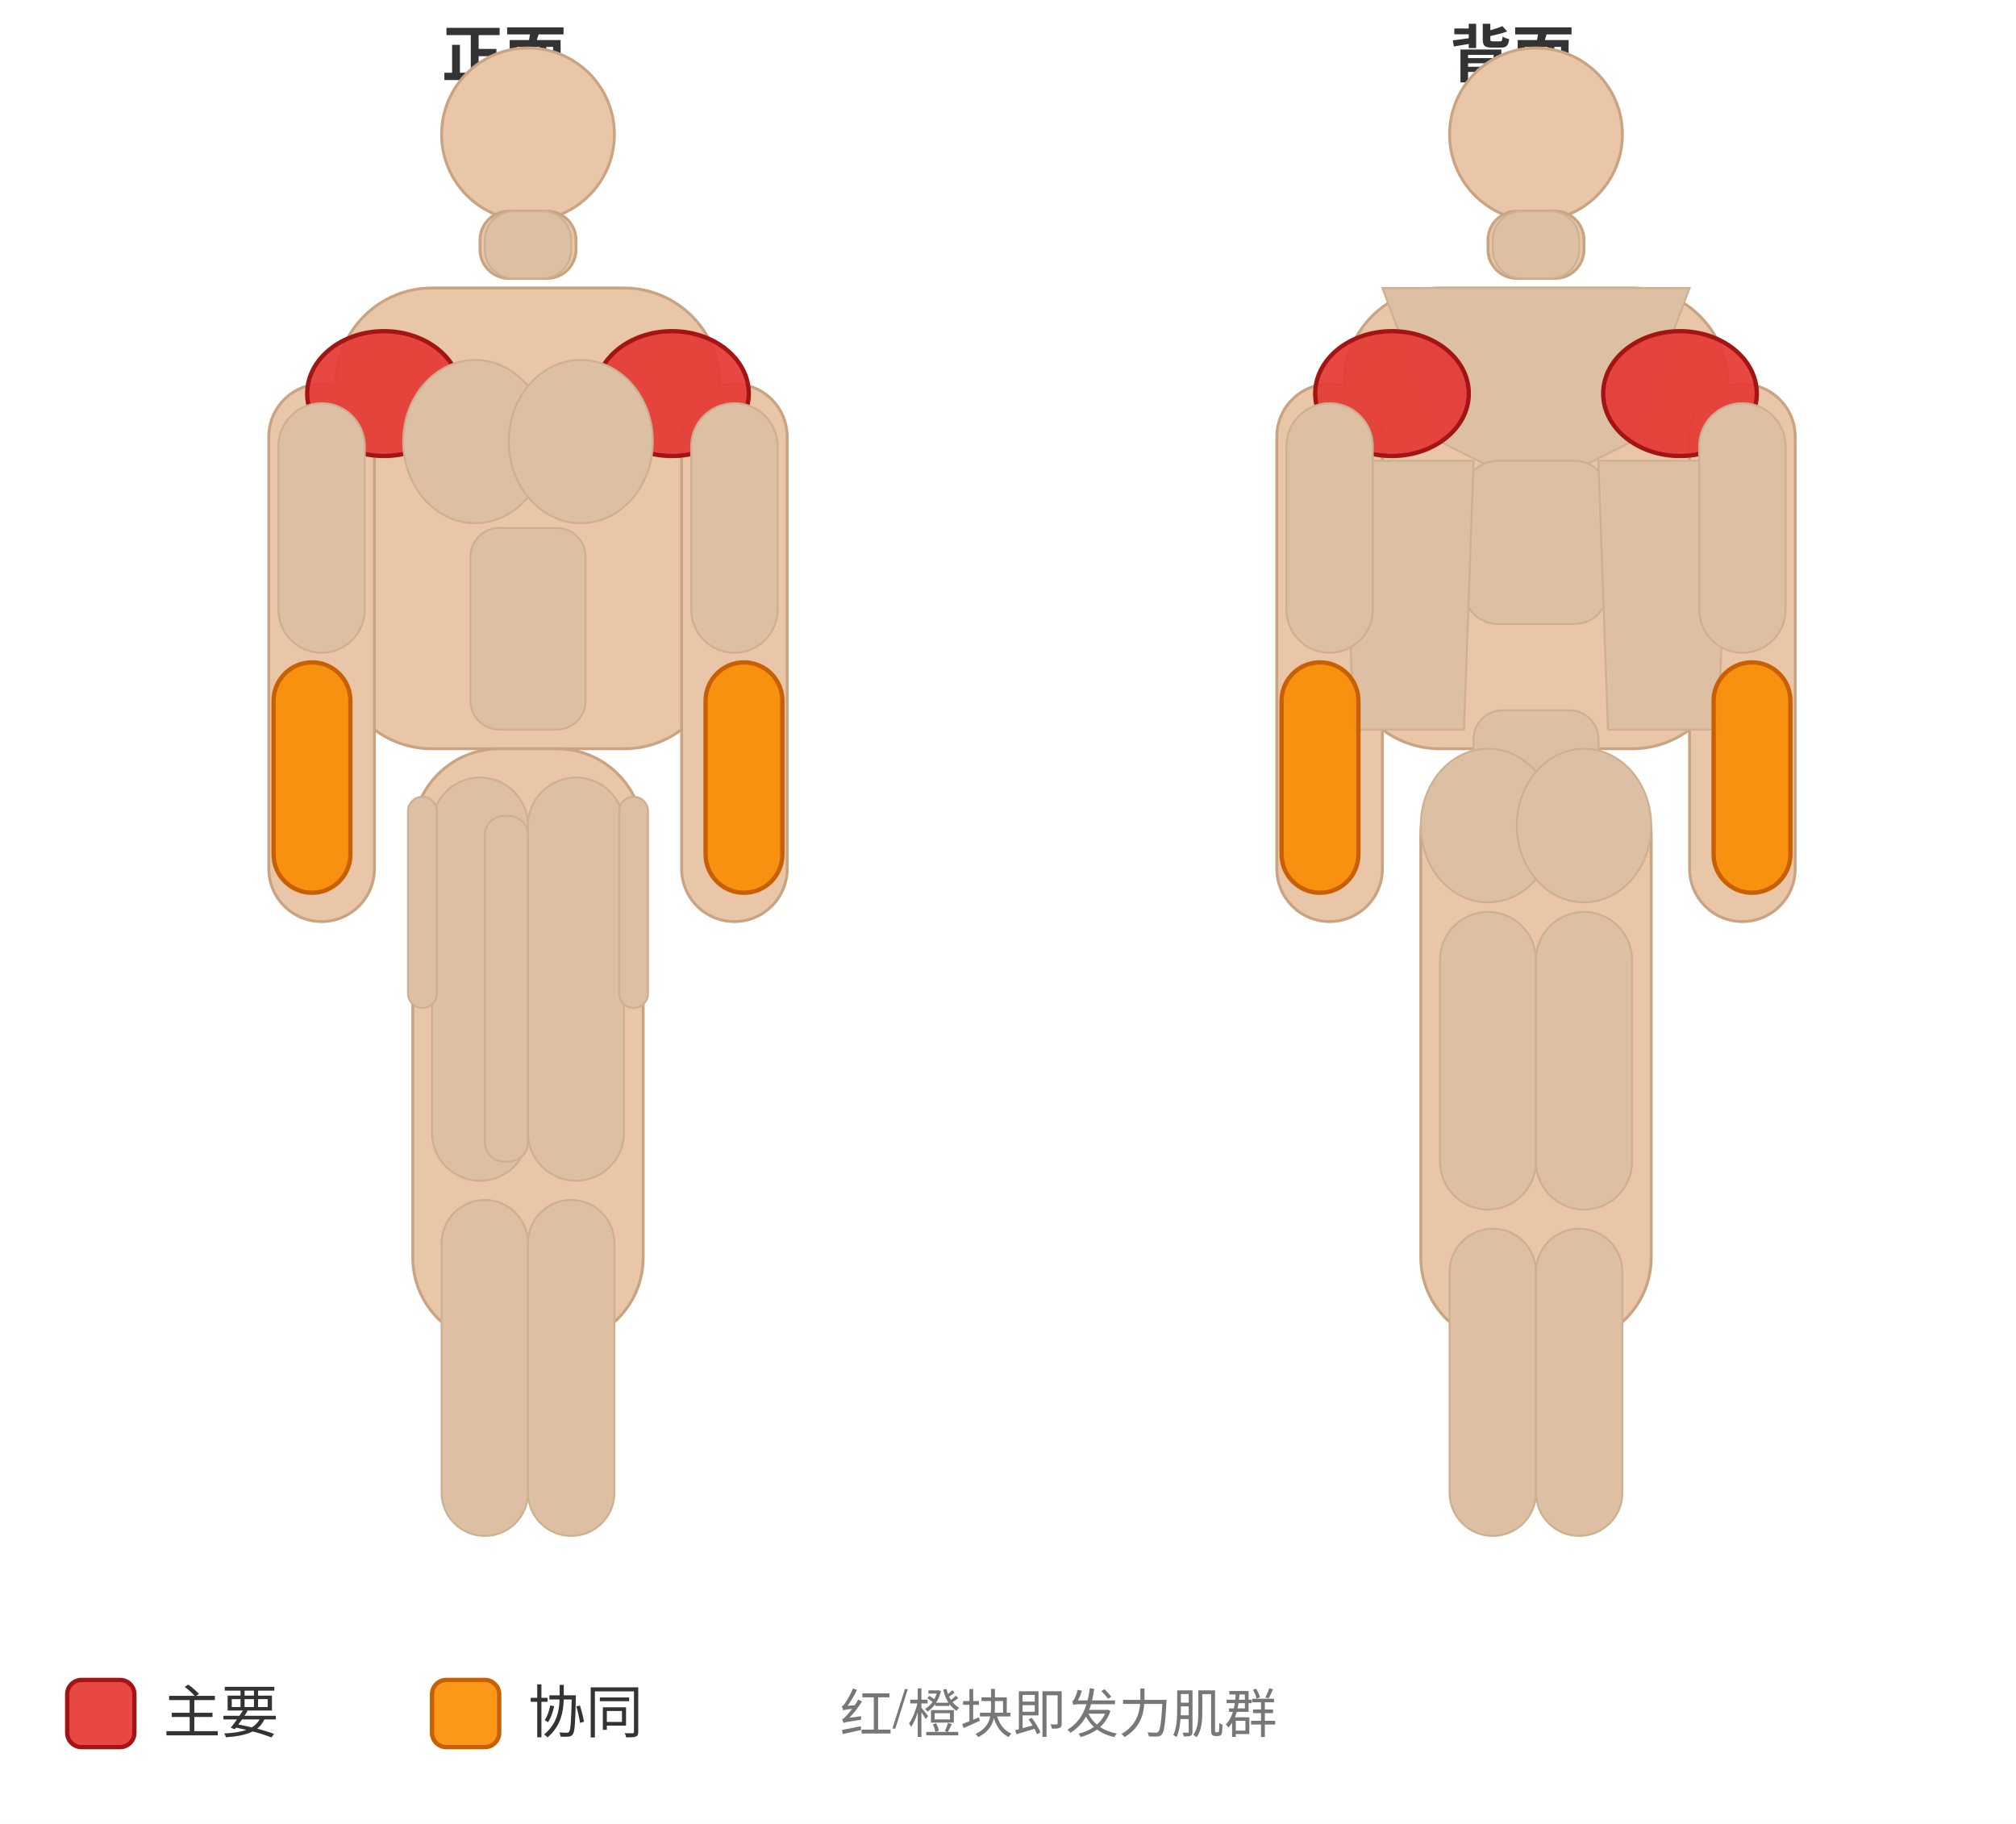
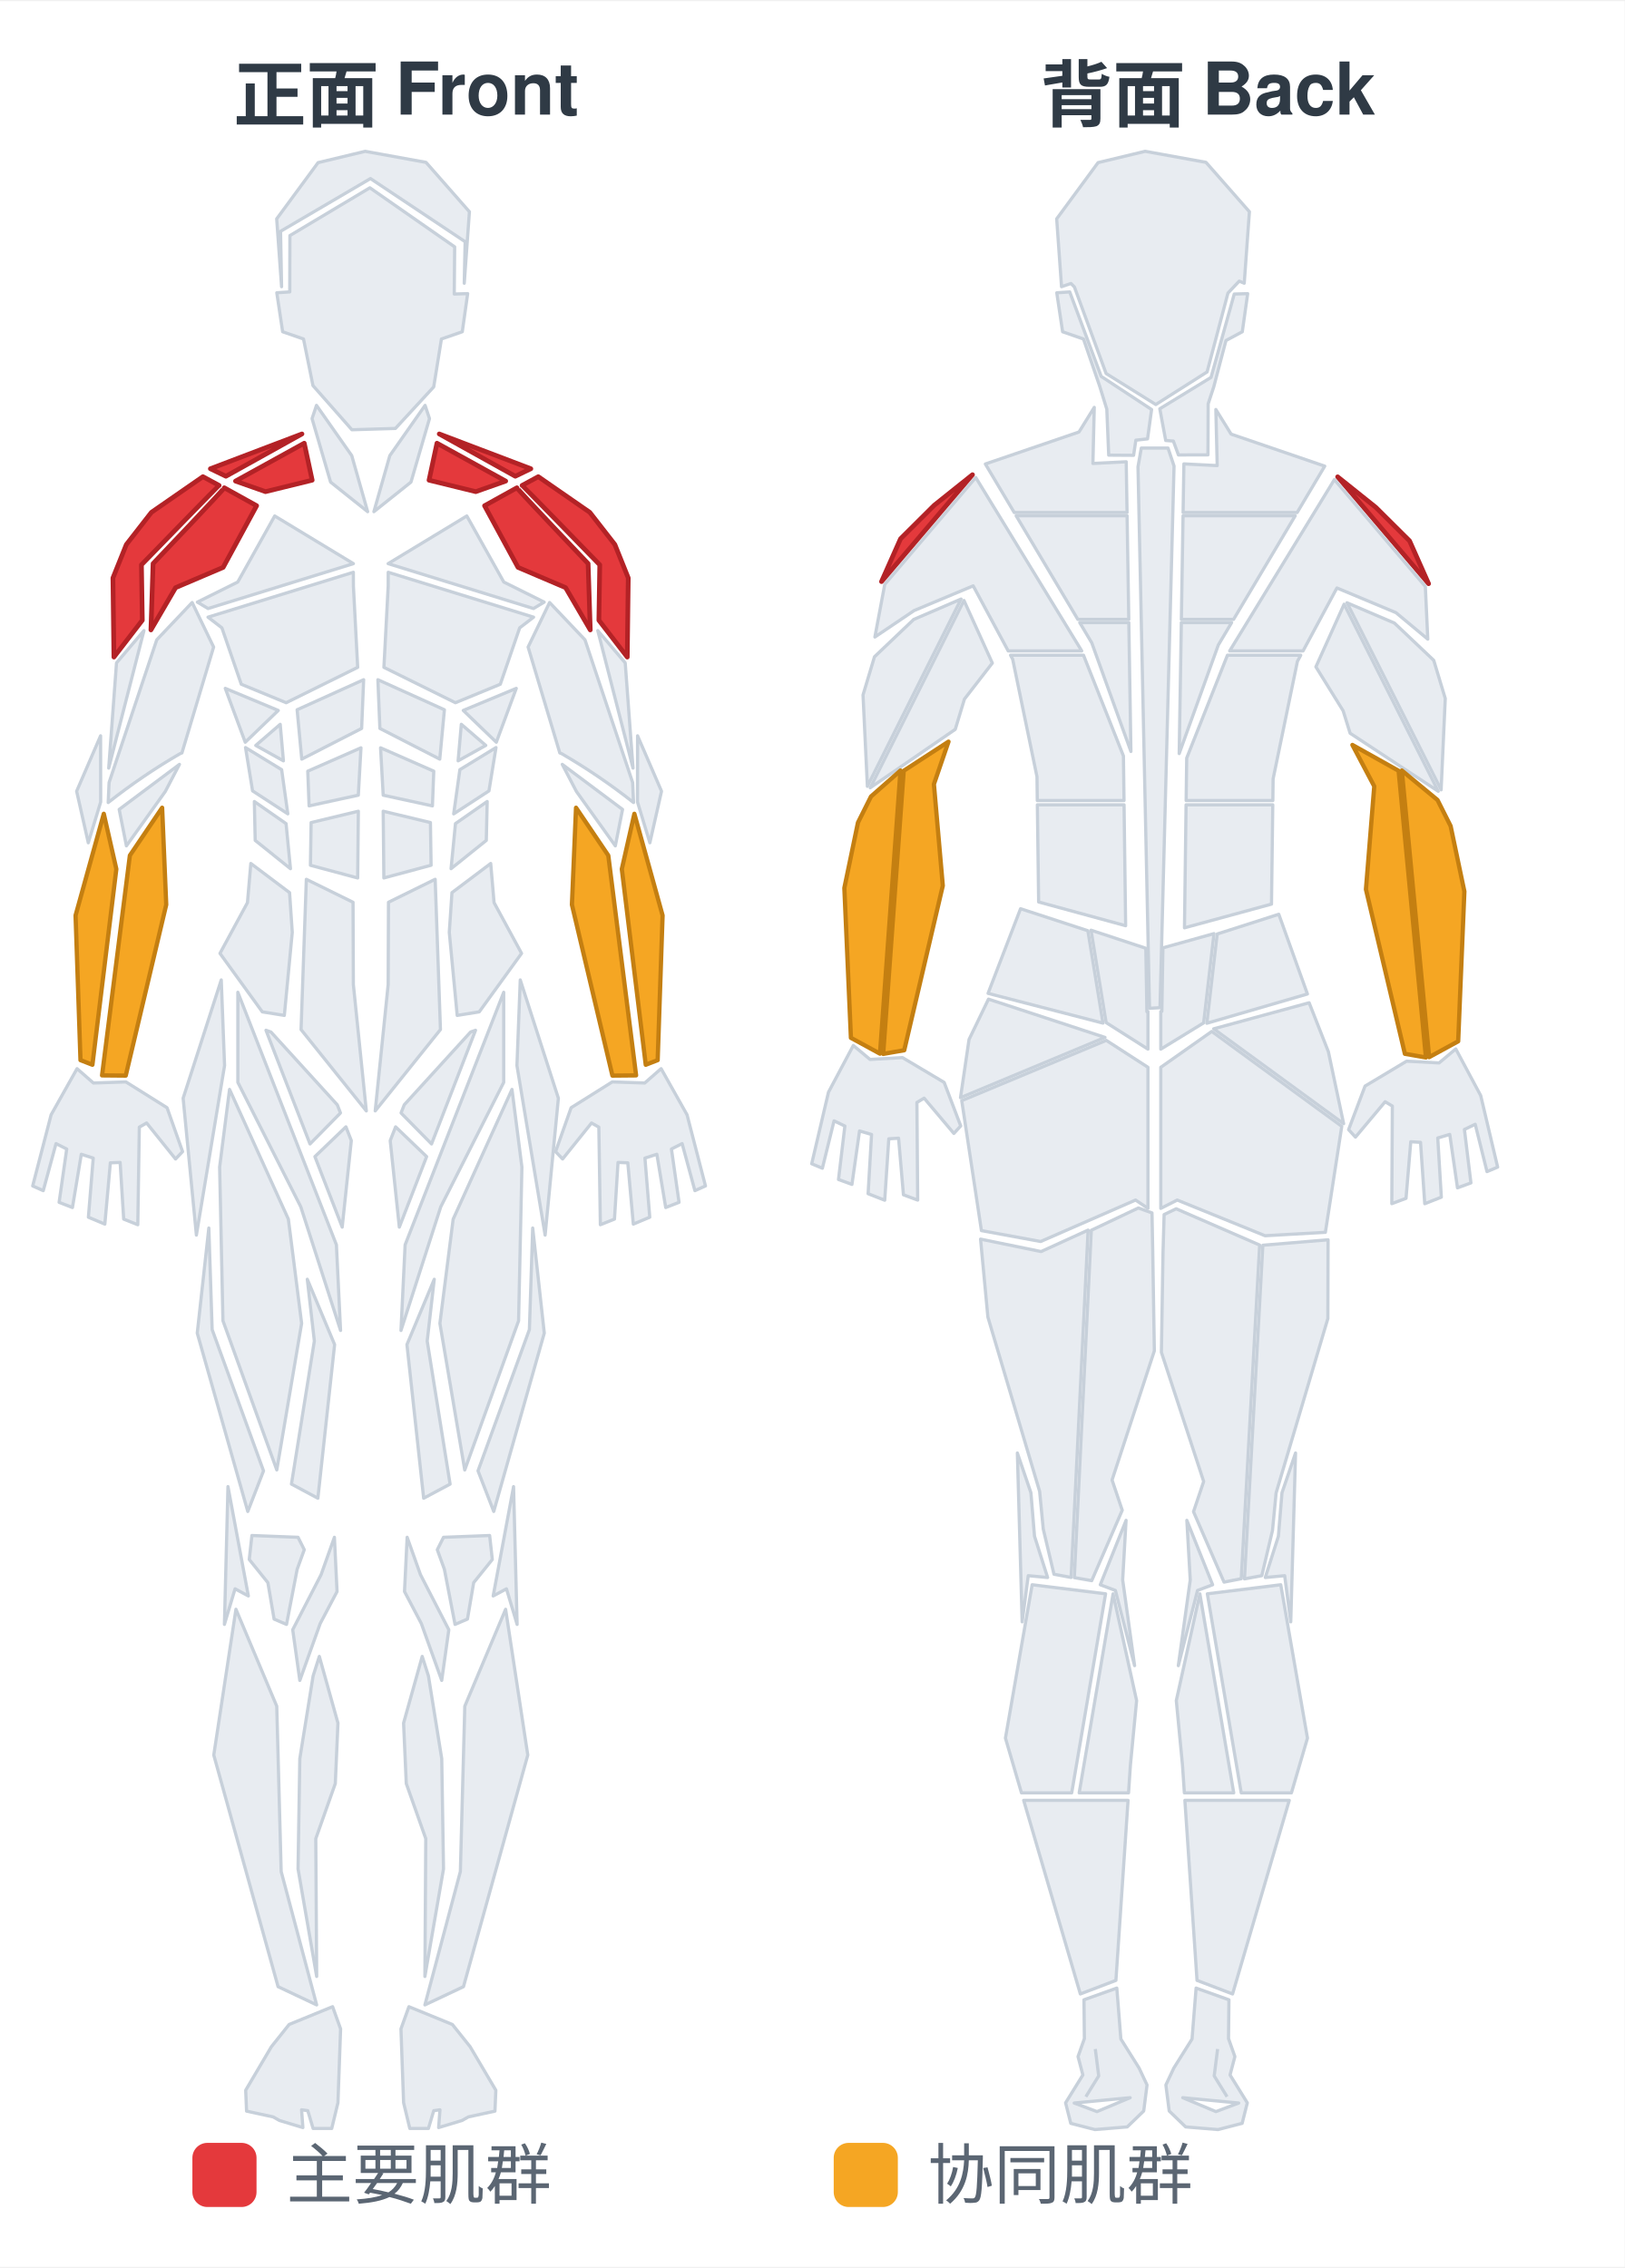
- <svg xmlns="http://www.w3.org/2000/svg" viewBox="0 0 420 380" width="420" height="380" font-family="-apple-system,Segoe UI,Helvetica,Arial,sans-serif">
-   <rect width="420" height="380" fill="#ffffff" />
-   <text x="105" y="16" font-size="13" font-weight="700" text-anchor="middle" fill="#333">正面</text>
-   <text x="315" y="16" font-size="13" font-weight="700" text-anchor="middle" fill="#333">背面</text>
-   <g transform="translate(10,0)">
-     <circle fill="#e9c6a8" stroke="#caa482" stroke-width="0.6" cx="100" cy="28" r="18" />
-     <rect fill="#e9c6a8" stroke="#caa482" stroke-width="0.6" x="90" y="44" width="20" height="14" rx="6" />
-     <rect fill="#e9c6a8" stroke="#caa482" stroke-width="0.6" x="60" y="60" width="80" height="96" rx="20" />
-     <rect fill="#e9c6a8" stroke="#caa482" stroke-width="0.6" x="46" y="80" width="22" height="112" rx="11" />
-     <rect fill="#e9c6a8" stroke="#caa482" stroke-width="0.6" x="132" y="80" width="22" height="112" rx="11" />
-     <rect fill="#e9c6a8" stroke="#caa482" stroke-width="0.6" x="76" y="156" width="48" height="124" rx="18" />
-     <rect fill="#ddc0a4" stroke="#cdb090" stroke-width="0.4" x="91" y="44" width="18" height="14" rx="6" />
-     <ellipse fill="#e53935" fill-opacity="0.92" stroke="#a31515" stroke-width="0.9" cx="70" cy="82" rx="16" ry="13" />
-     <ellipse fill="#e53935" fill-opacity="0.92" stroke="#a31515" stroke-width="0.9" cx="130" cy="82" rx="16" ry="13" />
-     <ellipse fill="#ddc0a4" stroke="#cdb090" stroke-width="0.4" cx="89" cy="92" rx="15" ry="17" />
-     <ellipse fill="#ddc0a4" stroke="#cdb090" stroke-width="0.4" cx="111" cy="92" rx="15" ry="17" />
-     <rect fill="#ddc0a4" stroke="#cdb090" stroke-width="0.4" x="48" y="84" width="18" height="52" rx="9" />
-     <rect fill="#ddc0a4" stroke="#cdb090" stroke-width="0.4" x="134" y="84" width="18" height="52" rx="9" />
-     <rect fill="#fb8c00" fill-opacity="0.9" stroke="#c85f00" stroke-width="0.9" x="47" y="138" width="16" height="48" rx="8" />
-     <rect fill="#fb8c00" fill-opacity="0.9" stroke="#c85f00" stroke-width="0.9" x="137" y="138" width="16" height="48" rx="8" />
-     <rect fill="#ddc0a4" stroke="#cdb090" stroke-width="0.4" x="88" y="110" width="24" height="42" rx="6" />
-     <rect fill="#ddc0a4" stroke="#cdb090" stroke-width="0.4" x="80" y="162" width="20" height="84" rx="10" />
-     <rect fill="#ddc0a4" stroke="#cdb090" stroke-width="0.4" x="100" y="162" width="20" height="84" rx="10" />
-     <rect fill="#ddc0a4" stroke="#cdb090" stroke-width="0.4" x="91" y="170" width="9" height="72" rx="4" />
-     <rect fill="#ddc0a4" stroke="#cdb090" stroke-width="0.4" x="75" y="166" width="6" height="44" rx="3" />
-     <rect fill="#ddc0a4" stroke="#cdb090" stroke-width="0.4" x="119" y="166" width="6" height="44" rx="3" />
-     <rect fill="#ddc0a4" stroke="#cdb090" stroke-width="0.4" x="82" y="250" width="18" height="70" rx="9" />
-     <rect fill="#ddc0a4" stroke="#cdb090" stroke-width="0.4" x="100" y="250" width="18" height="70" rx="9" />
+ <svg xmlns="http://www.w3.org/2000/svg" viewBox="0 0 76 106" width="260" height="363" role="img" font-family="-apple-system,BlinkMacSystemFont,Segoe UI,Helvetica,Arial,sans-serif">
+   <rect width="76" height="106" fill="#ffffff" />
+   <text x="19" y="5.6" font-size="3.4" font-weight="600" text-anchor="middle" fill="#2f3a45">正面 Front</text>
+   <text x="56.5" y="5.6" font-size="3.4" font-weight="600" text-anchor="middle" fill="#2f3a45">背面 Back</text>
+   <g transform="translate(1.5,7)">
+     <path d="m 11.672,6.359 -0.048,-2.591 4.206,-2.468 4.428,2.954 -0.041,1.944 0.242,-3.345 -2.031,-2.311 -2.845,-0.516 -2.204,0.529 -1.936,2.631 z" fill="#e8ecf1" stroke="#c7d0da" stroke-width="0.15" stroke-linejoin="round" />
+     <path d="m 19.749,6.703 0.02,-2.207 -3.967,-2.764 -3.741,2.236 -0.006,2.635 -0.607,0.04 0.274,1.824 0.976,0.339 0.442,2.18 1.822,2.066 2.035,-0.061 1.792,-1.944 0.36,-2.241 0.976,-0.339 0.252,-1.784 z" fill="#e8ecf1" stroke="#c7d0da" stroke-width="0.15" stroke-linejoin="round" />
+     <path d="m 13.305,11.911 1.65,2.352 0.744,2.622 -1.735,-1.384 -0.866,-2.971 z" fill="#e8ecf1" stroke="#c7d0da" stroke-width="0.15" stroke-linejoin="round" />
+     <path d="m 18.385,11.911 -1.65,2.352 -0.745,2.622 1.735,-1.384 0.866,-2.971 z" fill="#e8ecf1" stroke="#c7d0da" stroke-width="0.15" stroke-linejoin="round" />
+     <path d="m 19.048,13.248 3.557,1.979 0.727,-0.351 z m -0.107,0.433 -0.371,1.731 2.185,0.536 1.401,-0.494 z" fill="#e4393c" stroke="#b32226" stroke-width="0.22" stroke-linejoin="round" />
+     <path d="m 22.922,15.657 0.758,-0.41 2.408,1.668 1.174,1.507 0.627,1.563 -0.046,3.702 -1.328,-1.722 0.041,-2.594 -0.488,-0.5 c 0,0 -3.098,-3.191 -3.144,-3.214 z m -0.241,0.109 c -0.001,0.052 3.33,3.547 3.33,3.547 l 0.101,3.104 -1.154,-1.978 -2.225,-0.948 -1.566,-2.885 z" fill="#e4393c" stroke="#b32226" stroke-width="0.22" stroke-linejoin="round" />
+     <path d="m 12.625,13.248 -3.557,1.979 -0.727,-0.351 z m 0.107,0.433 0.371,1.731 -2.185,0.536 -1.401,-0.494 z" fill="#e4393c" stroke="#b32226" stroke-width="0.22" stroke-linejoin="round" />
+     <path d="m 8.75,15.657 -0.758,-0.41 -2.408,1.668 -1.174,1.507 -0.627,1.563 0.046,3.702 1.328,-1.722 -0.041,-2.594 0.488,-0.5 c 0,0 3.098,-3.191 3.144,-3.214 z m 0.241,0.109 c 0.002,0.052 -3.33,3.547 -3.33,3.547 l -0.101,3.104 1.154,-1.978 2.225,-0.948 1.566,-2.885 z" fill="#e4393c" stroke="#b32226" stroke-width="0.22" stroke-linejoin="round" />
+     <path d="m 27.622,30.815 -0.338,1.705 -1.819,-2.544 -0.663,-1.269 z m -2.853,-2.61 c -0.026,-0.014 -0.054,-0.025 -0.082,-0.032 l -1.483,-4.955 1.005,-2.084 1.655,1.745 2.23,6.677 0.042,0.937 c -1.065,-0.842 -2.19,-1.607 -3.364,-2.288 z m 1.694,-5.757 1.649,6.434 -0.365,-4.923 z" fill="#e8ecf1" stroke="#c7d0da" stroke-width="0.15" stroke-linejoin="round" />
+     <path d="m 26.955,32.969 1.301,10.289 -1.108,0.01 -1.894,-7.996 0.192,-4.537 z m 1.22,-1.95 -0.587,2.586 1.119,9.156 0.558,-0.217 0.23,-6.77 z" fill="#f5a623" stroke="#c47f11" stroke-width="0.2" stroke-linejoin="round" />
+     <path d="m 4.075,30.815 0.338,1.705 1.819,-2.544 0.663,-1.269 z m 2.853,-2.61 c 0.026,-0.014 0.054,-0.025 0.082,-0.032 l 1.483,-4.955 -1.005,-2.084 -1.655,1.745 -2.23,6.677 -0.042,0.937 c 1.065,-0.842 2.19,-1.607 3.364,-2.288 z m -1.694,-5.757 -1.649,6.434 0.365,-4.923 z" fill="#e8ecf1" stroke="#c7d0da" stroke-width="0.15" stroke-linejoin="round" />
+     <path d="m 4.575,32.969 -1.301,10.289 1.108,0.01 1.894,-7.996 -0.192,-4.537 z m -1.22,-1.95 0.587,2.586 -1.119,9.156 -0.558,-0.217 -0.23,-6.77 z" fill="#f5a623" stroke="#c47f11" stroke-width="0.2" stroke-linejoin="round" />
+     <path d="m 20.337,17.085 1.729,3.091 1.890,0.94 -0.5,0.3 -6.8, -2.1 z" fill="#e8ecf1" stroke="#c7d0da" stroke-width="0.15" stroke-linejoin="round" />
+     <path d="m 16.66,19.72 6.8,2.1 -0.65,0.5 -0.906,2.638 -2.1,0.865 -3.345,-1.655 0.2,-3.8 z" fill="#e8ecf1" stroke="#c7d0da" stroke-width="0.15" stroke-linejoin="round" />
+     <path d="m 11.351,17.085 -1.729,3.091 -1.890,0.94 0.5,0.3 6.8,-2.1 z" fill="#e8ecf1" stroke="#c7d0da" stroke-width="0.15" stroke-linejoin="round" />
+     <path d="m 15.03,19.72 -6.8,2.1 0.65,0.5 0.906,2.638 2.1,0.865 3.346,-1.655 -0.2,-3.8 z" fill="#e8ecf1" stroke="#c7d0da" stroke-width="0.15" stroke-linejoin="round" />
+     <path d="m 19.642,34.708 1.813,-1.365 0.157,1.833 1.286,2.373 -1.98,2.737 -1.031,0.166 -0.37,-3.888 z" fill="#e8ecf1" stroke="#c7d0da" stroke-width="0.15" stroke-linejoin="round" />
+     <path d="M 19.289,26.152 l -3.112 -1.406 0.094 2.28 2.801 1.436 z M 21.224,27.820 l -1.294 0.721 0.15 -1.709 z M 20.171,26.183 l 2.48 -1.032 -0.934 2.521 z M 21.702,27.921 l -1.69 1.034 -0.289 2.068 1.65 -1.075 z" fill="#e8ecf1" stroke="#c7d0da" stroke-width="0.15" stroke-linejoin="round" />
+     <path d="M 18.791,29.025 l -0.062 1.624 -2.303 -0.5 -0.124 -2.217 z M 18.635,31.429 l 0.031 1.998 -2.21 0.594 -0.031 -3.123 z M 21.290,30.444 l -1.484 1.034 -0.206 2.109 1.649 -1.324 z" fill="#e8ecf1" stroke="#c7d0da" stroke-width="0.15" stroke-linejoin="round" />
+     <path d="m 12.046,34.708 -1.813,-1.365 -0.157,1.833 -1.286,2.374 1.98,2.736 1.031,0.166 0.371,-3.887 z" fill="#e8ecf1" stroke="#c7d0da" stroke-width="0.15" stroke-linejoin="round" />
+     <path d="m 15.636,44.92 -0.606,-5.912 -0.015,-3.849 -2.185,-1.075 -0.247,7.03 z" fill="#e8ecf1" stroke="#c7d0da" stroke-width="0.15" stroke-linejoin="round" />
+     <path d="m 16.052,44.919 0.606,-5.912 0.015,-3.849 2.184,-1.075 0.247,7.03 z" fill="#e8ecf1" stroke="#c7d0da" stroke-width="0.15" stroke-linejoin="round" />
+     <path d="m 12.399,26.152 3.112,-1.406 -0.094,2.28 -2.801,1.436 z m -1.935,1.669 1.294,0.721 -0.15,-1.709 z m 1.053,-1.637 -2.479,-1.033 0.934,2.521 z m -1.532,1.737 1.69,1.034 0.289,2.067 -1.649,-1.075 z" fill="#e8ecf1" stroke="#c7d0da" stroke-width="0.15" stroke-linejoin="round" />
+     <path d="M 12.897,29.025 l 0.062 1.624 2.303 -0.5 0.124 -2.217 z M 13.053,31.430 l -0.031 1.998 2.21 0.594 0.031 -3.123 z M 10.398,30.445 l 1.484 1.034 0.206 2.109 -1.65 -1.324 z" fill="#e8ecf1" stroke="#c7d0da" stroke-width="0.15" stroke-linejoin="round" />
+     <path d="m 14.404,45.04 0.022,-0.028 -0.149,-0.379 -3.102,-3.404 -0.233,-0.083 2.059,5.32 z m -1.173,2.018 1.277,3.299 0.426,-4.049 -0.252,-0.643 z" fill="#e8ecf1" stroke="#c7d0da" stroke-width="0.15" stroke-linejoin="round" />
+     <path d="m 17.284,45.04 -0.022,-0.028 0.149,-0.379 3.102,-3.404 0.232,-0.083 -2.058,5.32 z m 1.173,2.018 -1.277,3.299 -0.426,-4.048 0.252,-0.643 z" fill="#e8ecf1" stroke="#c7d0da" stroke-width="0.15" stroke-linejoin="round" />
+     <path d="m 23.419,50.399 -0.155,4.751 -2.403,6.609 0.736,1.9 2.364,-8.344 z m -0.582,-11.608 -0.155,4.007 1.318,7.932 0.62,-6.403 z m -0.387,5.123 -2.752,6.073 -0.62,4.874 1.162,6.858 2.519,-6.981 0.155,-7.188 z" fill="#e8ecf1" stroke="#c7d0da" stroke-width="0.15" stroke-linejoin="round" />
+     <path d="m 22.063,39.37 v 4.214 l -2.946,5.825 -1.86,5.783 0.194,-4.007 z m -3.249,13.426 -0.065,0.155 -1.213,2.902 0.783,7.188 1.236,-0.661 -1.071,-6.693 z" fill="#e8ecf1" stroke="#c7d0da" stroke-width="0.15" stroke-linejoin="round" />
+     <path d="m 17.256,87.868 0.124,3.452 0.29,1.206 h 0.871 l 0.249,-0.832 0.291,-0.042 -0.062,0.832 1.099,-0.333 0.291,-0.166 1.244,-0.27 0.042,-0.977 -1.203,-2.037 -0.83,-1.04 -2.033,-0.832 z" fill="#e8ecf1" stroke="#c7d0da" stroke-width="0.15" stroke-linejoin="round" />
+     <path d="m 18.251,70.441 0.291,0.915 0.622,3.868 0.083,5.157 -0.871,5.033 0.041,-6.447 -0.912,-2.578 -0.126,-2.828 z m 1.992,2.329 -0.208,7.736 -1.659,6.239 1.805,-0.853 3.008,-10.836 -1.037,-6.821 z" fill="#e8ecf1" stroke="#c7d0da" stroke-width="0.15" stroke-linejoin="round" />
+     <path d="m 21.405,64.784 0.124,1.123 -0.871,1.082 -0.291,1.706 -0.581,0.249 -0.498,-2.579 -0.332,-0.915 0.291,-0.582 z m -3.859,0.083 0.622,1.747 1.327,2.579 -0.332,2.371 -0.954,-2.662 -0.787,-1.497 z m 4.978,-2.37 -0.954,5.116 0.622,-0.333 0.498,1.664 z" fill="#e8ecf1" stroke="#c7d0da" stroke-width="0.15" stroke-linejoin="round" />
+     <path d="m 8.269,50.399 0.155,4.751 2.403,6.61 -0.736,1.9 -2.364,-8.344 z m 0.581,-11.608 0.155,4.007 -1.318,7.932 -0.62,-6.403 z m 0.388,5.122 2.752,6.072 0.62,4.874 -1.162,6.858 -2.519,-6.982 -0.155,-7.188 z" fill="#e8ecf1" stroke="#c7d0da" stroke-width="0.15" stroke-linejoin="round" />
+     <path d="m 9.626,39.369 v 4.214 l 2.945,5.825 1.86,5.783 -0.194,-4.007 z m 3.249,13.426 0.065,0.155 1.213,2.902 -0.783,7.188 -1.236,-0.661 1.071,-6.693 z" fill="#e8ecf1" stroke="#c7d0da" stroke-width="0.15" stroke-linejoin="round" />
+     <path d="m 14.433,87.868 -0.124,3.452 -0.291,1.206 h -0.871 l -0.249,-0.832 -0.291,-0.042 0.062,0.832 -1.099,-0.333 -0.291,-0.166 -1.245,-0.27 -0.041,-0.977 1.203,-2.038 0.83,-1.04 2.033,-0.832 z" fill="#e8ecf1" stroke="#c7d0da" stroke-width="0.15" stroke-linejoin="round" />
+     <path d="m 13.438,70.441 -0.291,0.915 -0.622,3.868 -0.083,5.157 0.872,5.033 -0.042,-6.447 0.913,-2.578 0.124,-2.828 z m -1.992,2.329 0.207,7.736 1.66,6.239 -1.805,-0.853 -3.008,-10.836 1.037,-6.821 z" fill="#e8ecf1" stroke="#c7d0da" stroke-width="0.15" stroke-linejoin="round" />
+     <path d="m 10.284,64.784 -0.124,1.123 0.871,1.082 0.291,1.706 0.581,0.249 0.498,-2.579 0.332,-0.915 -0.291,-0.582 z m 3.859,0.083 -0.622,1.747 -1.328,2.579 0.332,2.371 0.954,-2.662 0.788,-1.496 z m -4.979,-2.371 0.954,5.116 -0.622,-0.333 -0.498,1.664 z" fill="#e8ecf1" stroke="#c7d0da" stroke-width="0.15" stroke-linejoin="round" />
+     <path d="m 3.205,27.37 0.005,3.094 -0.58,1.912 -0.545,-2.412 z" fill="#e8ecf1" stroke="#c7d0da" stroke-width="0.15" stroke-linejoin="round" />
+     <path d="m 4.39,43.563 -1.52,0.051 -0.766,-0.671 -1.213,2.158 -0.862,3.329 0.494,0.221 0.598,-2.202 0.5,0.254 -0.356,2.494 0.624,0.243 0.414,-2.492 0.558,0.179 -0.226,2.766 0.769,0.323 0.258,-2.868 0.458,-0.018 0.166,2.652 0.66,0.263 0.071,-4.566 0.342,-0.194 1.353,1.684 0.328,-0.344 -0.726,-2.055 z" fill="#e8ecf1" stroke="#c7d0da" stroke-width="0.15" stroke-linejoin="round" />
+     <path d="m 28.325,27.37 -0.005,3.094 0.58,1.912 0.545,-2.412 z" fill="#e8ecf1" stroke="#c7d0da" stroke-width="0.15" stroke-linejoin="round" />
+     <path d="m 27.14,43.563 1.52,0.051 0.766,-0.671 1.213,2.158 0.862,3.329 -0.494,0.221 -0.598,-2.202 -0.5,0.254 0.356,2.494 -0.624,0.243 -0.414,-2.492 -0.558,0.179 0.226,2.766 -0.769,0.323 -0.258,-2.868 -0.458,-0.018 -0.166,2.652 -0.66,0.263 -0.071,-4.566 -0.342,-0.194 -1.353,1.684 -0.328,-0.344 0.726,-2.055 z" fill="#e8ecf1" stroke="#c7d0da" stroke-width="0.15" stroke-linejoin="round" />
+     <path d="m 48.157,6.359 0.442,-0.15 0.161,0.164 1.482,4.048 2.324,1.451 2.4,-1.524 0.976,-3.69 0.528,-0.559 0.234,0.098 0.242,-3.345 -2.031,-2.311 -2.845,-0.516 -2.204,0.529 -1.936,2.631 z" fill="#e8ecf1" stroke="#c7d0da" stroke-width="0.15" stroke-linejoin="round" />
+     <path d="m 52.37,12.105 -2.358,-1.55 -1.471,-3.951 -0.607,0.04 0.274,1.824 0.976,0.339 0.761,2.216 0.33,1.068 0.089,2.149 1.164,0.008 0.106,-0.708 0.547,-0.061 z m 1.018,1.476 0.238,0.65 1.381,-0.004 0.01,-2.388 0.26,-0.791 0.572,-2.17 0.764,-0.41 0.252,-1.784 -0.629,0.019 -1.085,3.9 -2.397,1.467 0.277,1.485 z" fill="#e8ecf1" stroke="#c7d0da" stroke-width="0.15" stroke-linejoin="round" />
+     <path d="M 49.625,14.629 L 49.688,12.005 L 48.974,13.157 L 44.594,14.654 L 45.945,16.925 L 51.222,16.925 L 51.183,14.550 Z" fill="#e8ecf1" stroke="#c7d0da" stroke-width="0.15" stroke-linejoin="round" />
+     <path d="M 46.034,17.075 L 48.920,21.925 L 51.303,21.925 L 51.224,17.075 Z" fill="#e8ecf1" stroke="#c7d0da" stroke-width="0.15" stroke-linejoin="round" />
+     <path d="M 49.009,22.075 L 49.572,23.022 L 51.403,28.104 L 51.305,22.075 Z" fill="#e8ecf1" stroke="#c7d0da" stroke-width="0.15" stroke-linejoin="round" />
+     <path d="M 55.439,14.729 L 55.376,12.104 L 56.090,13.256 L 60.470,14.754 L 59.179,16.925 L 53.844,16.925 L 53.881,14.649 Z" fill="#e8ecf1" stroke="#c7d0da" stroke-width="0.15" stroke-linejoin="round" />
+     <path d="M 59.089,17.075 L 56.204,21.925 L 53.763,21.925 L 53.842,17.075 Z" fill="#e8ecf1" stroke="#c7d0da" stroke-width="0.15" stroke-linejoin="round" />
+     <path d="M 56.114,22.075 L 55.492,23.121 L 53.661,28.203 L 53.761,22.075 Z" fill="#e8ecf1" stroke="#c7d0da" stroke-width="0.15" stroke-linejoin="round" />
+     <path d="M 44.144,15.285 L 39.888,20.286 L 39.426,22.749 L 41.263,21.510 L 44.025,20.355 L 45.663,23.400 L 49.103,23.400 Z" fill="#e8ecf1" stroke="#c7d0da" stroke-width="0.15" stroke-linejoin="round" />
+     <path d="M 42.201,16.586 L 40.626,18.152 L 39.736,20.156 L 43.992,15.155 Z" fill="#e4393c" stroke="#b32226" stroke-width="0.22" stroke-linejoin="round" />
+     <path d="M 45.771,23.600 L 45.872,23.789 L 47.009,29.286 L 47.023,30.400 L 51.080,30.400 L 51.053,28.314 L 49.185,23.600 Z" fill="#e8ecf1" stroke="#c7d0da" stroke-width="0.15" stroke-linejoin="round" />
+     <path d="M 47.026,30.600 L 47.086,35.145 L 51.156,36.255 L 51.082,30.600 Z" fill="#e8ecf1" stroke="#c7d0da" stroke-width="0.15" stroke-linejoin="round" />
+     <path d="M 62.863,16.686 L 64.438,18.251 L 65.328,20.255 L 61.073,15.254 Z" fill="#e4393c" stroke="#b32226" stroke-width="0.22" stroke-linejoin="round" />
+     <path d="M 60.921,15.384 L 65.176,20.385 L 65.290,22.849 L 63.801,21.609 L 61.039,20.454 L 59.455,23.400 L 56.022,23.400 Z" fill="#e8ecf1" stroke="#c7d0da" stroke-width="0.15" stroke-linejoin="round" />
+     <path d="M 59.347,23.600 L 59.192,23.888 L 58.055,29.385 L 58.042,30.400 L 53.986,30.400 L 54.012,28.413 L 55.918,23.600 Z" fill="#e8ecf1" stroke="#c7d0da" stroke-width="0.15" stroke-linejoin="round" />
+     <path d="M 58.039,30.600 L 57.979,35.245 L 53.908,36.354 L 53.983,30.600 Z" fill="#e8ecf1" stroke="#c7d0da" stroke-width="0.15" stroke-linejoin="round" />
+     <path d="M 43.593,21.039 L 44.920,23.967 L 43.615,25.653 L 43.186,27.069 L 39.209,29.802 Z" fill="#e8ecf1" stroke="#c7d0da" stroke-width="0.15" stroke-linejoin="round" />
+     <path d="M 43.459,20.972 L 39.075,29.735 L 38.871,25.461 L 39.407,23.674 L 41.242,21.927 Z" fill="#e8ecf1" stroke="#c7d0da" stroke-width="0.15" stroke-linejoin="round" />
+     <path d="M 40.717,42.425 l -1.518,0.086 -0.782,-0.653 -1.162,2.186 -0.784,3.348 0.499,0.209 0.546,-2.216 0.506,0.242 -0.298,2.502 0.629,0.229 0.355,-2.501 0.562,0.165 -0.161,2.771 0.777,0.305 0.191,-2.873 0.457,-0.029 0.228,2.648 0.666,0.248 -0.036,-4.567 0.337,-0.202 1.392,1.651 0.32,-0.351 -0.774,-2.037 z" fill="#e8ecf1" stroke="#c7d0da" stroke-width="0.15" stroke-linejoin="round" />
+     <path d="M 40.775,29.006 L 42.870,27.644 L 42.187,29.635 L 42.603,34.383 L 40.799,42.081 L 39.814,42.253 Z" fill="#f5a623" stroke="#c47f11" stroke-width="0.2" stroke-linejoin="round" />
+     <path d="M 39.665,42.242 L 38.305,41.501 L 37.998,34.491 L 38.635,31.429 L 39.245,30.209 L 40.625,28.994 Z" fill="#f5a623" stroke="#c47f11" stroke-width="0.2" stroke-linejoin="round" />
+     <path d="M 61.376,21.213 L 60.056,24.145 L 61.330,26.199 L 61.657,27.251 L 65.780,29.966 Z" fill="#e8ecf1" stroke="#c7d0da" stroke-width="0.15" stroke-linejoin="round" />
+     <path d="M 61.510,21.146 L 65.914,29.899 L 66.108,25.624 L 65.568,23.839 L 63.729,22.096 Z" fill="#e8ecf1" stroke="#c7d0da" stroke-width="0.15" stroke-linejoin="round" />
+     <path d="M 64.301,42.592 l 1.518,0.083 0.78,-0.655 1.167,2.183 0.792,3.346 -0.498,0.211 -0.551,-2.215 -0.505,0.243 0.304,2.501 -0.629,0.23 -0.361,-2.5 -0.562,0.167 0.168,2.77 -0.776,0.306 -0.197,-2.872 -0.457,-0.028 -0.222,2.648 -0.665,0.249 0.025,-4.567 -0.337,-0.201 -1.388,1.655 -0.321,-0.35 0.77,-2.039 z" fill="#e8ecf1" stroke="#c7d0da" stroke-width="0.15" stroke-linejoin="round" />
+     <path d="M 65.204,42.420 L 63.925,29.007 L 61.764,27.798 L 62.786,29.733 L 62.397,34.555 L 64.219,42.248 Z" fill="#f5a623" stroke="#c47f11" stroke-width="0.2" stroke-linejoin="round" />
+     <path d="M 64.075,28.993 L 65.353,42.405 L 66.712,41.663 L 67.002,34.653 L 66.358,31.591 L 65.745,30.373 Z" fill="#f5a623" stroke="#c47f11" stroke-width="0.2" stroke-linejoin="round" />
+     <path d="m 51.734,14.789 0.539,25.331 0.49,-0.03 0.657,-25.339 -0.281,-0.842 -1.251,-4.9e-4 z" fill="#e8ecf1" stroke="#c7d0da" stroke-width="0.15" stroke-linejoin="round" />
+     <path d="M 52.100,37.310 L 49.537,36.465 L 50.244,40.788 L 52.200,42.030 L 52.200,40.270 L 52.150,40.280 Z" fill="#e8ecf1" stroke="#c7d0da" stroke-width="0.15" stroke-linejoin="round" />
+     <path d="M 49.389,36.490 L 46.240,35.460 L 44.720,39.420 L 50.096,40.812 Z" fill="#e8ecf1" stroke="#c7d0da" stroke-width="0.15" stroke-linejoin="round" />
+     <path d="M 52.800,42.030 L 52.800,40.270 L 52.850,40.260 L 52.900,37.290 L 55.289,36.625 L 54.805,40.801 Z" fill="#e8ecf1" stroke="#c7d0da" stroke-width="0.15" stroke-linejoin="round" />
+     <path d="M 55.439,36.643 L 55.980,36.470 L 58.320,35.720 L 59.660,39.450 L 54.955,40.819 Z" fill="#e8ecf1" stroke="#c7d0da" stroke-width="0.15" stroke-linejoin="round" />
+     <path d="M 50.191,41.481 L 44.740,39.690 L 43.830,41.580 L 43.431,44.301 Z" fill="#e8ecf1" stroke="#c7d0da" stroke-width="0.15" stroke-linejoin="round" />
+     <path d="M 50.249,41.619 L 43.489,44.439 L 44.410,50.520 L 47.180,51.030 L 51.620,49.090 L 52.200,49.480 L 52.200,42.880 Z" fill="#e8ecf1" stroke="#c7d0da" stroke-width="0.15" stroke-linejoin="round" />
+     <path d="M 55.274,41.079 L 61.354,45.519 L 60.640,42.150 L 59.740,39.860 Z" fill="#e8ecf1" stroke="#c7d0da" stroke-width="0.15" stroke-linejoin="round" />
+     <path d="M 55.186,41.201 L 52.800,42.880 L 52.800,49.480 L 53.570,49.090 L 57.680,50.760 L 60.500,50.600 L 61.266,45.641 Z" fill="#e8ecf1" stroke="#c7d0da" stroke-width="0.15" stroke-linejoin="round" />
+     <path d="m 51.176,64.074 -1.206,3.015 0.707,0.266 0.898,3.518 -0.558,-4.012 z m -5.085,-3.15 0.634,1.861 0.168,2.033 0.613,1.931 -0.906,-0.085 -0.285,2.16 z" fill="#e8ecf1" stroke="#c7d0da" stroke-width="0.15" stroke-linejoin="round" />
+     <path d="m 54.019,64.074 1.206,3.015 -0.707,0.266 -0.898,3.518 0.558,-4.012 z m 5.085,-3.15 -0.634,1.861 -0.168,2.033 -0.613,1.931 0.906,-0.085 0.285,2.16 z" fill="#e8ecf1" stroke="#c7d0da" stroke-width="0.15" stroke-linejoin="round" />
+     <path d="M 50.568,67.512 L 51.669,72.509 L 51.379,75.532 L 51.292,76.825 L 48.983,76.825 Z" fill="#e8ecf1" stroke="#c7d0da" stroke-width="0.15" stroke-linejoin="round" />
+     <path d="M 50.218,67.512 L 48.633,76.825 L 46.283,76.825 L 45.533,74.263 L 46.783,67.088 Z" fill="#e8ecf1" stroke="#c7d0da" stroke-width="0.15" stroke-linejoin="round" />
+     <path d="M 46.386,77.175 L 51.269,77.175 L 50.701,85.598 L 49.037,86.233 Z" fill="#e8ecf1" stroke="#c7d0da" stroke-width="0.15" stroke-linejoin="round" />
+     <path d="M 54.628,67.512 L 53.526,72.509 L 53.816,75.532 L 53.903,76.825 L 56.213,76.825 Z" fill="#e8ecf1" stroke="#c7d0da" stroke-width="0.15" stroke-linejoin="round" />
+     <path d="M 54.978,67.512 L 56.563,76.825 L 58.912,76.825 L 59.662,74.263 L 58.412,67.088 Z" fill="#e8ecf1" stroke="#c7d0da" stroke-width="0.15" stroke-linejoin="round" />
+     <path d="M 53.927,77.175 L 58.810,77.175 L 56.158,86.233 L 54.495,85.598 Z" fill="#e8ecf1" stroke="#c7d0da" stroke-width="0.15" stroke-linejoin="round" />
+     <path d="M 50.933,88.341 l 0.852,1.358 0.372,0.792 -0.156,1.218 -0.77,0.744 -1.512,0.125 -1.13,-0.292 -0.242,-0.959 0.808,-1.304 -0.226,-0.86 0.297,-0.842 -0.019,-1.815 1.536,-0.548 z m -1.196,0.468 0.159,1.258 -0.602,0.974 m -0.544,0.295 1.065,0.401 1.553,-0.651 z" fill="#e8ecf1" stroke="#c7d0da" stroke-width="0.15" stroke-linejoin="round" />
+     <path d="M 49.550,50.504 L 51.751,49.461 L 52.389,49.692 L 52.424,51.499 L 52.499,56.145 L 50.521,62.188 L 50.997,63.602 L 49.569,66.897 L 48.755,66.754 Z" fill="#e8ecf1" stroke="#c7d0da" stroke-width="0.15" stroke-linejoin="round" />
+     <path d="M 49.400,50.496 L 48.605,66.746 L 47.803,66.596 L 47.302,64.480 L 47.133,62.723 L 44.712,54.565 L 44.369,50.918 L 47.200,51.500 Z" fill="#e8ecf1" stroke="#c7d0da" stroke-width="0.15" stroke-linejoin="round" />
+     <path d="M 54.262,88.341 l -0.852,1.358 -0.372,0.792 0.156,1.218 0.77,0.744 1.512,0.125 1.13,-0.292 0.242,-0.959 -0.808,-1.304 0.226,-0.86 -0.297,-0.842 0.019,-1.815 -1.536,-0.548 z m 1.196,0.468 -0.159,1.258 0.602,0.974 m 0.544,0.295 -1.065,0.401 -1.553,-0.651 z" fill="#e8ecf1" stroke="#c7d0da" stroke-width="0.15" stroke-linejoin="round" />
+     <path d="M 57.425,51.196 L 56.565,66.806 L 55.759,66.965 L 54.331,63.670 L 54.807,62.256 L 52.829,56.213 L 52.904,51.567 L 52.956,49.769 L 53.520,49.498 Z" fill="#e8ecf1" stroke="#c7d0da" stroke-width="0.15" stroke-linejoin="round" />
+     <path d="M 57.575,51.204 L 60.625,50.950 L 60.616,54.633 L 58.195,62.791 L 58.026,64.547 L 57.525,66.663 L 56.715,66.814 Z" fill="#e8ecf1" stroke="#c7d0da" stroke-width="0.15" stroke-linejoin="round" />
  </g>
-   <g transform="translate(220,0)">
-     <circle fill="#e9c6a8" stroke="#caa482" stroke-width="0.6" cx="100" cy="28" r="18" />
-     <rect fill="#e9c6a8" stroke="#caa482" stroke-width="0.6" x="90" y="44" width="20" height="14" rx="6" />
-     <rect fill="#e9c6a8" stroke="#caa482" stroke-width="0.6" x="60" y="60" width="80" height="96" rx="20" />
-     <rect fill="#e9c6a8" stroke="#caa482" stroke-width="0.6" x="46" y="80" width="22" height="112" rx="11" />
-     <rect fill="#e9c6a8" stroke="#caa482" stroke-width="0.6" x="132" y="80" width="22" height="112" rx="11" />
-     <rect fill="#e9c6a8" stroke="#caa482" stroke-width="0.6" x="76" y="156" width="48" height="124" rx="18" />
-     <rect fill="#ddc0a4" stroke="#cdb090" stroke-width="0.4" x="91" y="44" width="18" height="14" rx="6" />
-     <polygon fill="#ddc0a4" stroke="#cdb090" stroke-width="0.4" points="68,60 132,60 120,92 100,102 80,92" />
-     <ellipse fill="#e53935" fill-opacity="0.92" stroke="#a31515" stroke-width="0.9" cx="70" cy="82" rx="16" ry="13" />
-     <ellipse fill="#e53935" fill-opacity="0.92" stroke="#a31515" stroke-width="0.9" cx="130" cy="82" rx="16" ry="13" />
-     <rect fill="#ddc0a4" stroke="#cdb090" stroke-width="0.4" x="85" y="96" width="30" height="34" rx="7" />
-     <polygon fill="#ddc0a4" stroke="#cdb090" stroke-width="0.4" points="60,96 87,96 85,152 62,152" />
-     <polygon fill="#ddc0a4" stroke="#cdb090" stroke-width="0.4" points="113,96 140,96 138,152 115,152" />
-     <rect fill="#ddc0a4" stroke="#cdb090" stroke-width="0.4" x="87" y="148" width="26" height="18" rx="6" />
-     <rect fill="#ddc0a4" stroke="#cdb090" stroke-width="0.4" x="48" y="84" width="18" height="52" rx="9" />
-     <rect fill="#ddc0a4" stroke="#cdb090" stroke-width="0.4" x="134" y="84" width="18" height="52" rx="9" />
-     <rect fill="#fb8c00" fill-opacity="0.9" stroke="#c85f00" stroke-width="0.9" x="47" y="138" width="16" height="48" rx="8" />
-     <rect fill="#fb8c00" fill-opacity="0.9" stroke="#c85f00" stroke-width="0.9" x="137" y="138" width="16" height="48" rx="8" />
-     <ellipse fill="#ddc0a4" stroke="#cdb090" stroke-width="0.4" cx="90" cy="172" rx="14" ry="16" />
-     <ellipse fill="#ddc0a4" stroke="#cdb090" stroke-width="0.4" cx="110" cy="172" rx="14" ry="16" />
-     <rect fill="#ddc0a4" stroke="#cdb090" stroke-width="0.4" x="80" y="190" width="20" height="62" rx="10" />
-     <rect fill="#ddc0a4" stroke="#cdb090" stroke-width="0.4" x="100" y="190" width="20" height="62" rx="10" />
-     <rect fill="#ddc0a4" stroke="#cdb090" stroke-width="0.4" x="82" y="256" width="18" height="64" rx="9" />
-     <rect fill="#ddc0a4" stroke="#cdb090" stroke-width="0.4" x="100" y="256" width="18" height="64" rx="9" />
-   </g>
-   <rect x="14" y="350" width="14" height="14" rx="3" fill="#e53935" fill-opacity="0.92" stroke="#a31515" stroke-width="0.9" />
-   <text x="34" y="361" font-size="12" fill="#333">主要</text>
-   <rect x="90" y="350" width="14" height="14" rx="3" fill="#fb8c00" fill-opacity="0.9" stroke="#c85f00" stroke-width="0.9" />
-   <text x="110" y="361" font-size="12" fill="#333">协同</text>
-   <text x="175" y="361" font-size="11" fill="#777">红/橙块即发力肌群</text>
+   <rect x="9" y="100.2" width="3" height="3" rx="0.7" fill="#e4393c" />
+   <text x="13.4" y="102.8" font-size="3.1" fill="#5b6673">主要肌群</text>
+   <rect x="39" y="100.2" width="3" height="3" rx="0.7" fill="#f5a623" />
+   <text x="43.4" y="102.8" font-size="3.1" fill="#5b6673">协同肌群</text>
</svg>
